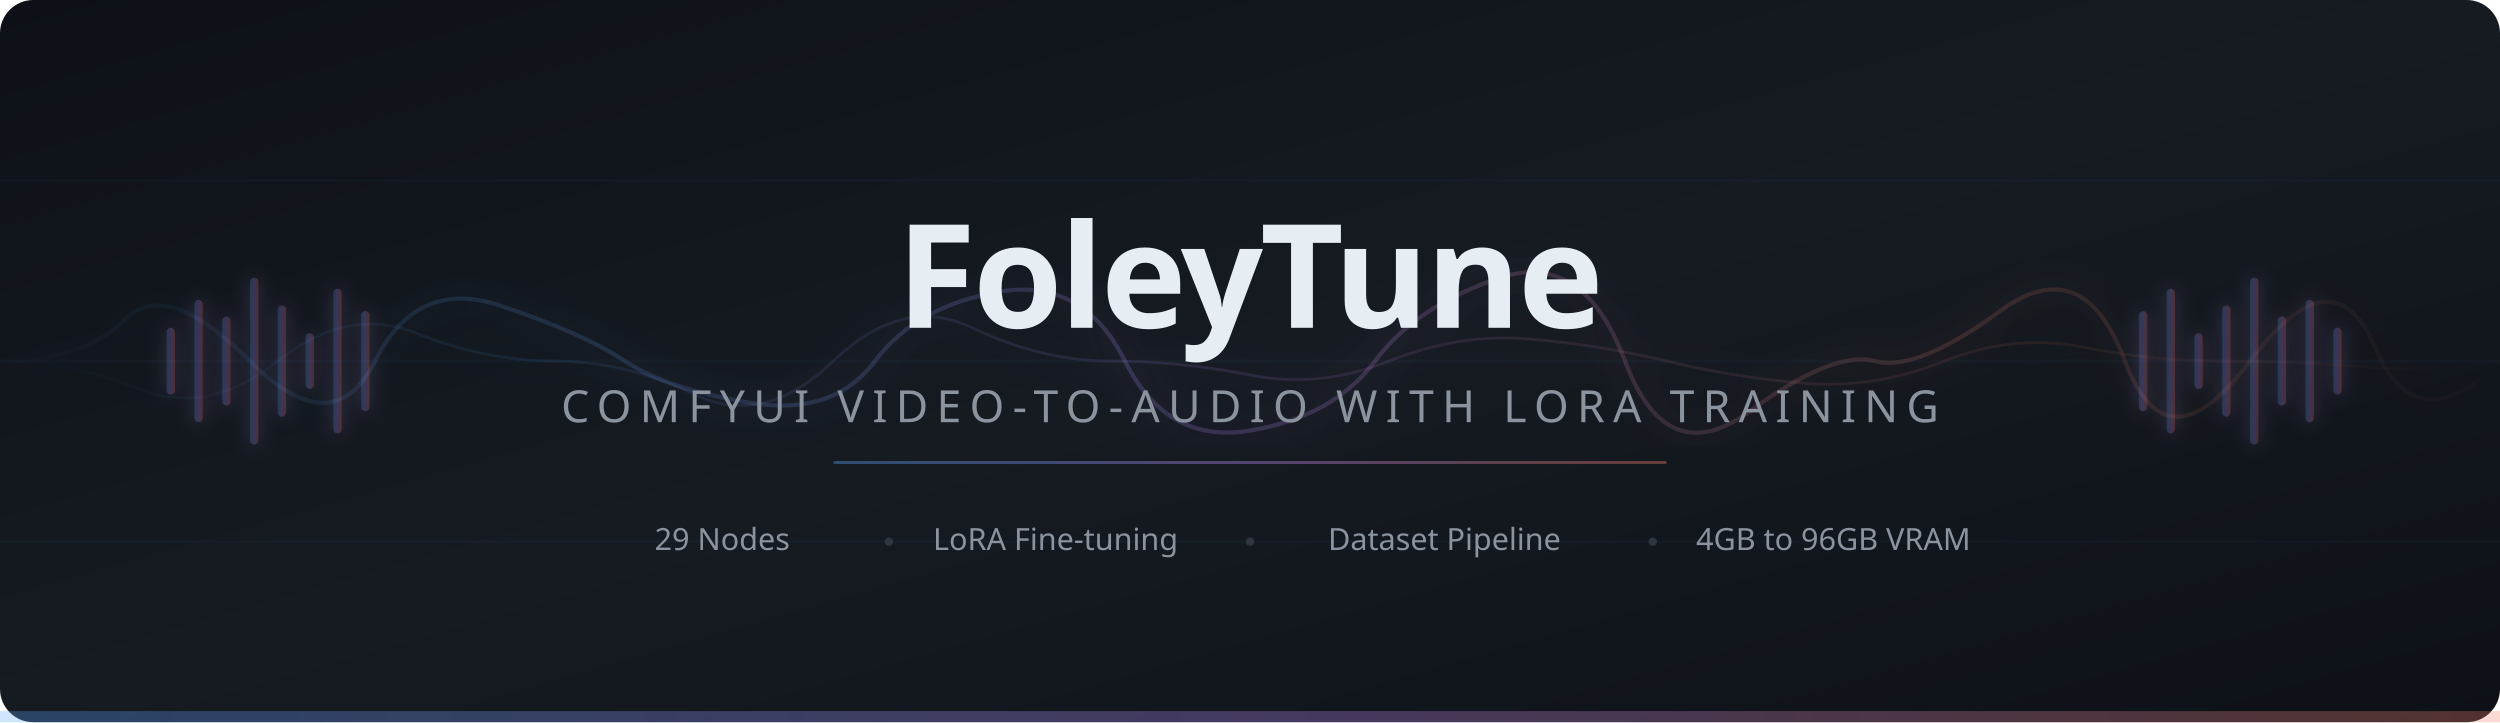
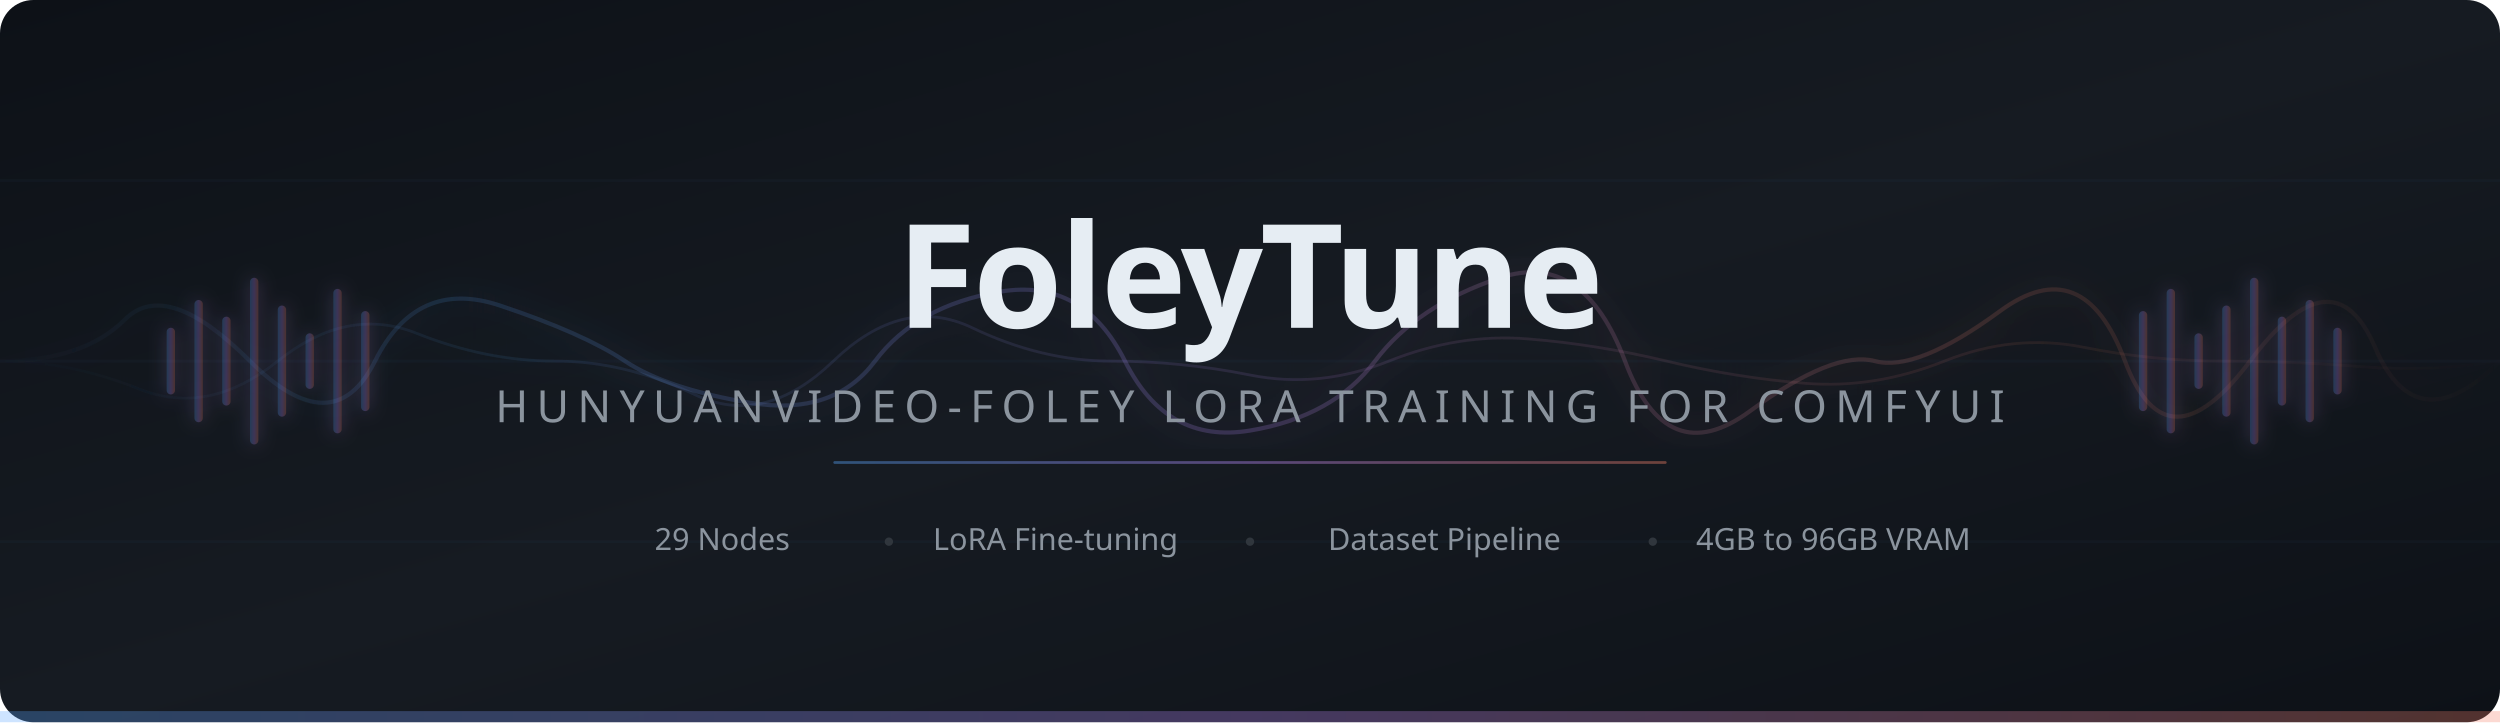
<svg xmlns="http://www.w3.org/2000/svg" viewBox="0 0 900 260">
  <defs>
    <linearGradient id="bg" x1="0%" y1="0%" x2="100%" y2="100%">
      <stop offset="0%" style="stop-color:#0d1117" />
      <stop offset="50%" style="stop-color:#161b22" />
      <stop offset="100%" style="stop-color:#0d1117" />
    </linearGradient>
    <linearGradient id="wave1" x1="0%" y1="0%" x2="100%" y2="0%">
      <stop offset="0%" style="stop-color:#58a6ff;stop-opacity:0" />
      <stop offset="15%" style="stop-color:#58a6ff;stop-opacity:0.6" />
      <stop offset="50%" style="stop-color:#bc8cff;stop-opacity:0.8" />
      <stop offset="85%" style="stop-color:#f78166;stop-opacity:0.6" />
      <stop offset="100%" style="stop-color:#f78166;stop-opacity:0" />
    </linearGradient>
    <linearGradient id="wave2" x1="0%" y1="0%" x2="100%" y2="0%">
      <stop offset="0%" style="stop-color:#58a6ff;stop-opacity:0" />
      <stop offset="20%" style="stop-color:#58a6ff;stop-opacity:0.3" />
      <stop offset="50%" style="stop-color:#bc8cff;stop-opacity:0.4" />
      <stop offset="80%" style="stop-color:#f78166;stop-opacity:0.3" />
      <stop offset="100%" style="stop-color:#f78166;stop-opacity:0" />
    </linearGradient>
    <linearGradient id="accent" x1="0%" y1="0%" x2="100%" y2="0%">
      <stop offset="0%" style="stop-color:#58a6ff" />
      <stop offset="50%" style="stop-color:#bc8cff" />
      <stop offset="100%" style="stop-color:#f78166" />
    </linearGradient>
    <filter id="glow">
      <feGaussianBlur stdDeviation="3" result="blur" />
      <feMerge>
        <feMergeNode in="blur" />
        <feMergeNode in="SourceGraphic" />
      </feMerge>
    </filter>
    <filter id="softglow">
      <feGaussianBlur stdDeviation="6" result="blur" />
      <feMerge>
        <feMergeNode in="blur" />
        <feMergeNode in="SourceGraphic" />
      </feMerge>
    </filter>
  </defs>
  <rect width="900" height="260" fill="url(#bg)" rx="12" />
  <g opacity="0.03" stroke="#58a6ff">
    <line x1="0" y1="65" x2="900" y2="65" />
    <line x1="0" y1="130" x2="900" y2="130" />
    <line x1="0" y1="195" x2="900" y2="195" />
  </g>
  <g filter="url(#softglow)">
    <path d="M 0,130 Q 30,130 45,115 T 90,130 T 135,130 T 180,110 T 225,130 T 270,145 T 315,130 T 360,105 T 405,130 T 450,155 T 495,130 T 540,100 T 585,130 T 630,148 T 675,130 T 720,112 T 765,130 T 810,130 T 855,125 T 900,130" fill="none" stroke="url(#wave2)" stroke-width="1.5" opacity="0.5" />
    <path d="M 0,130 Q 25,130 50,140 T 100,130 T 150,120 T 200,130 T 250,142 T 300,130 T 350,118 T 400,130 T 450,135 T 500,130 T 550,122 T 600,130 T 650,138 T 700,130 T 750,125 T 800,130 T 850,132 T 900,130" fill="none" stroke="url(#wave2)" stroke-width="1" opacity="0.3" />
  </g>
  <g filter="url(#glow)" opacity="0.25">
    <rect x="60" y="118" width="3" height="24" rx="1.5" fill="url(#accent)" />
    <rect x="70" y="108" width="3" height="44" rx="1.5" fill="url(#accent)" />
    <rect x="80" y="114" width="3" height="32" rx="1.5" fill="url(#accent)" />
    <rect x="90" y="100" width="3" height="60" rx="1.5" fill="url(#accent)" />
    <rect x="100" y="110" width="3" height="40" rx="1.5" fill="url(#accent)" />
    <rect x="110" y="120" width="3" height="20" rx="1.5" fill="url(#accent)" />
    <rect x="120" y="104" width="3" height="52" rx="1.5" fill="url(#accent)" />
    <rect x="130" y="112" width="3" height="36" rx="1.5" fill="url(#accent)" />
    <rect x="770" y="112" width="3" height="36" rx="1.5" fill="url(#accent)" />
    <rect x="780" y="104" width="3" height="52" rx="1.5" fill="url(#accent)" />
    <rect x="790" y="120" width="3" height="20" rx="1.5" fill="url(#accent)" />
    <rect x="800" y="110" width="3" height="40" rx="1.5" fill="url(#accent)" />
    <rect x="810" y="100" width="3" height="60" rx="1.5" fill="url(#accent)" />
    <rect x="820" y="114" width="3" height="32" rx="1.5" fill="url(#accent)" />
    <rect x="830" y="108" width="3" height="44" rx="1.5" fill="url(#accent)" />
    <rect x="840" y="118" width="3" height="24" rx="1.5" fill="url(#accent)" />
  </g>
  <text x="450" y="118" text-anchor="middle" font-family="'Segoe UI', system-ui, -apple-system, sans-serif" font-size="52" font-weight="700" fill="#e6edf3" letter-spacing="-1">
    FoleyTune
  </text>
  <text x="450" y="152" text-anchor="middle" font-family="'Segoe UI', system-ui, -apple-system, sans-serif" font-size="16" fill="#8b949e" letter-spacing="3">
-     COMFYUI VIDEO-TO-AUDIO WITH LORA TRAINING
+     HUNYUANVIDEO-FOLEY LORA TRAINING FOR COMFYUI
  </text>
  <rect x="300" y="166" width="300" height="1" rx="0.5" fill="url(#accent)" opacity="0.4" />
  <g font-family="'Segoe UI', system-ui, -apple-system, sans-serif" font-size="11" fill="#8b949e">
    <text x="260" y="198" text-anchor="middle">29 Nodes</text>
    <circle cx="320" cy="195" r="1.5" fill="#30363d" />
    <text x="380" y="198" text-anchor="middle">LoRA Fine-tuning</text>
    <circle cx="450" cy="195" r="1.5" fill="#30363d" />
    <text x="520" y="198" text-anchor="middle">Dataset Pipeline</text>
    <circle cx="595" cy="195" r="1.5" fill="#30363d" />
    <text x="660" y="198" text-anchor="middle">4GB to 96GB VRAM</text>
  </g>
  <rect x="0" y="256" width="900" height="4" rx="0 0 12 12" fill="url(#accent)" opacity="0.3" />
</svg>
